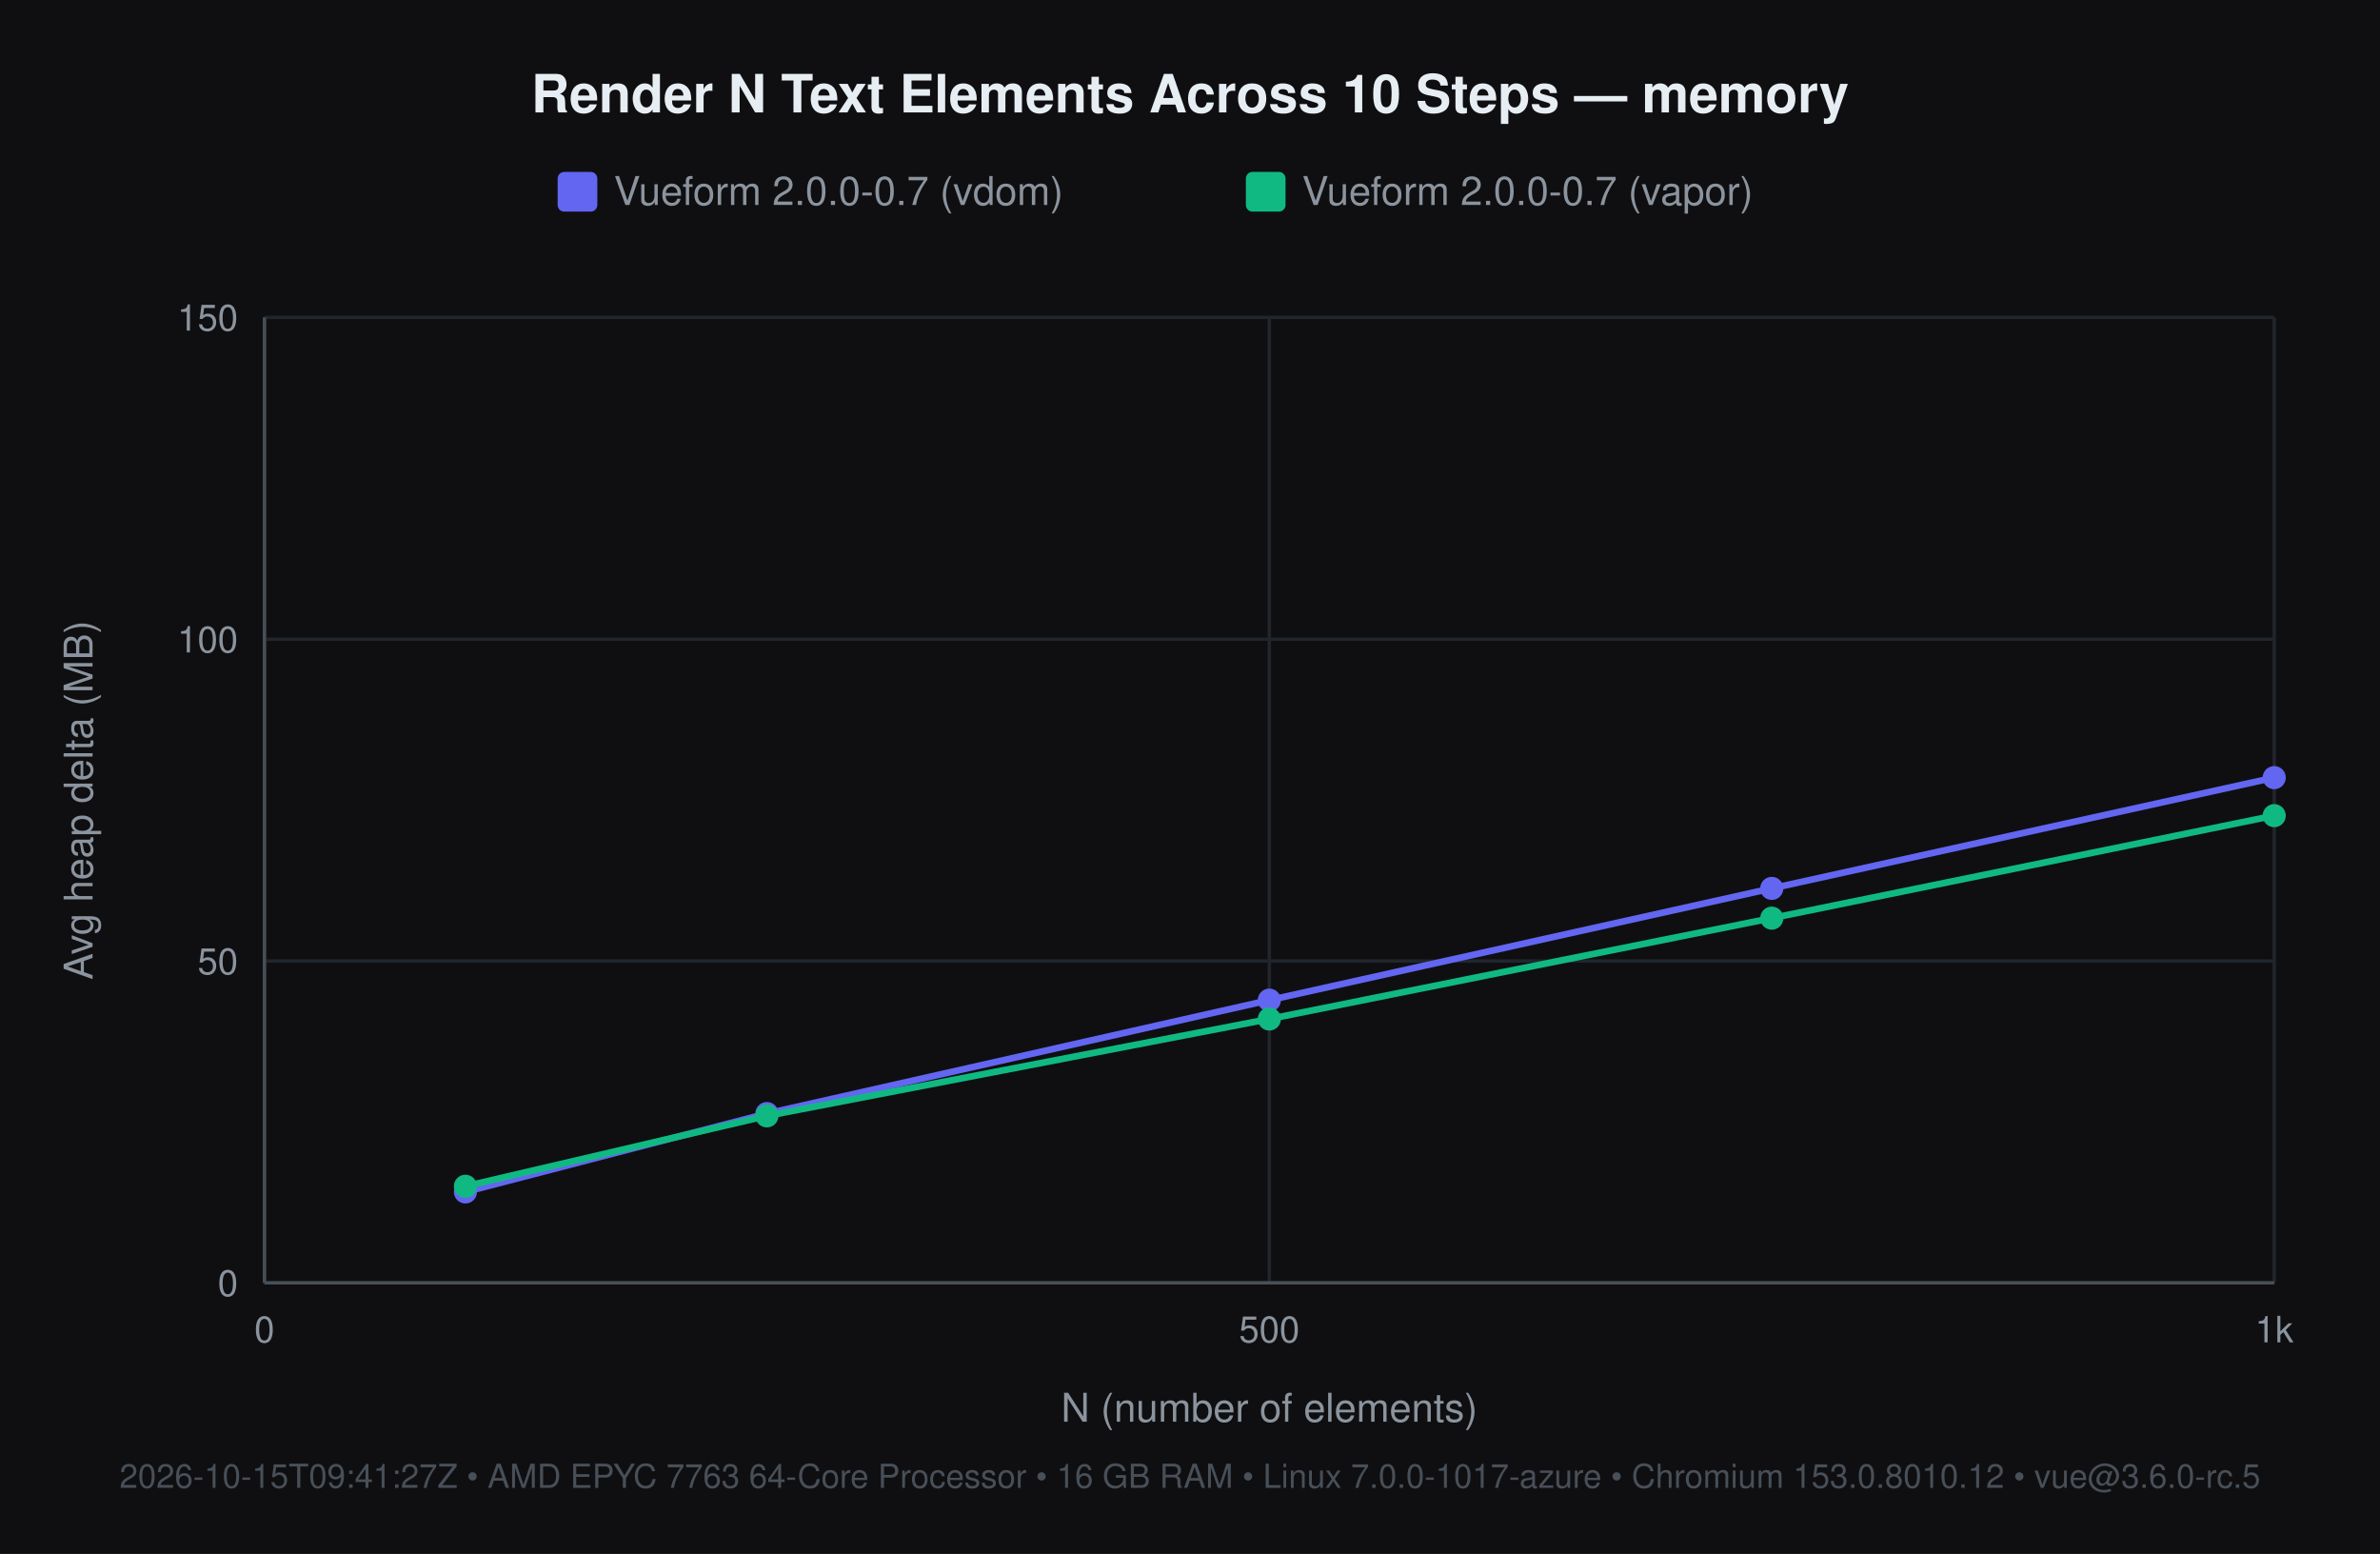
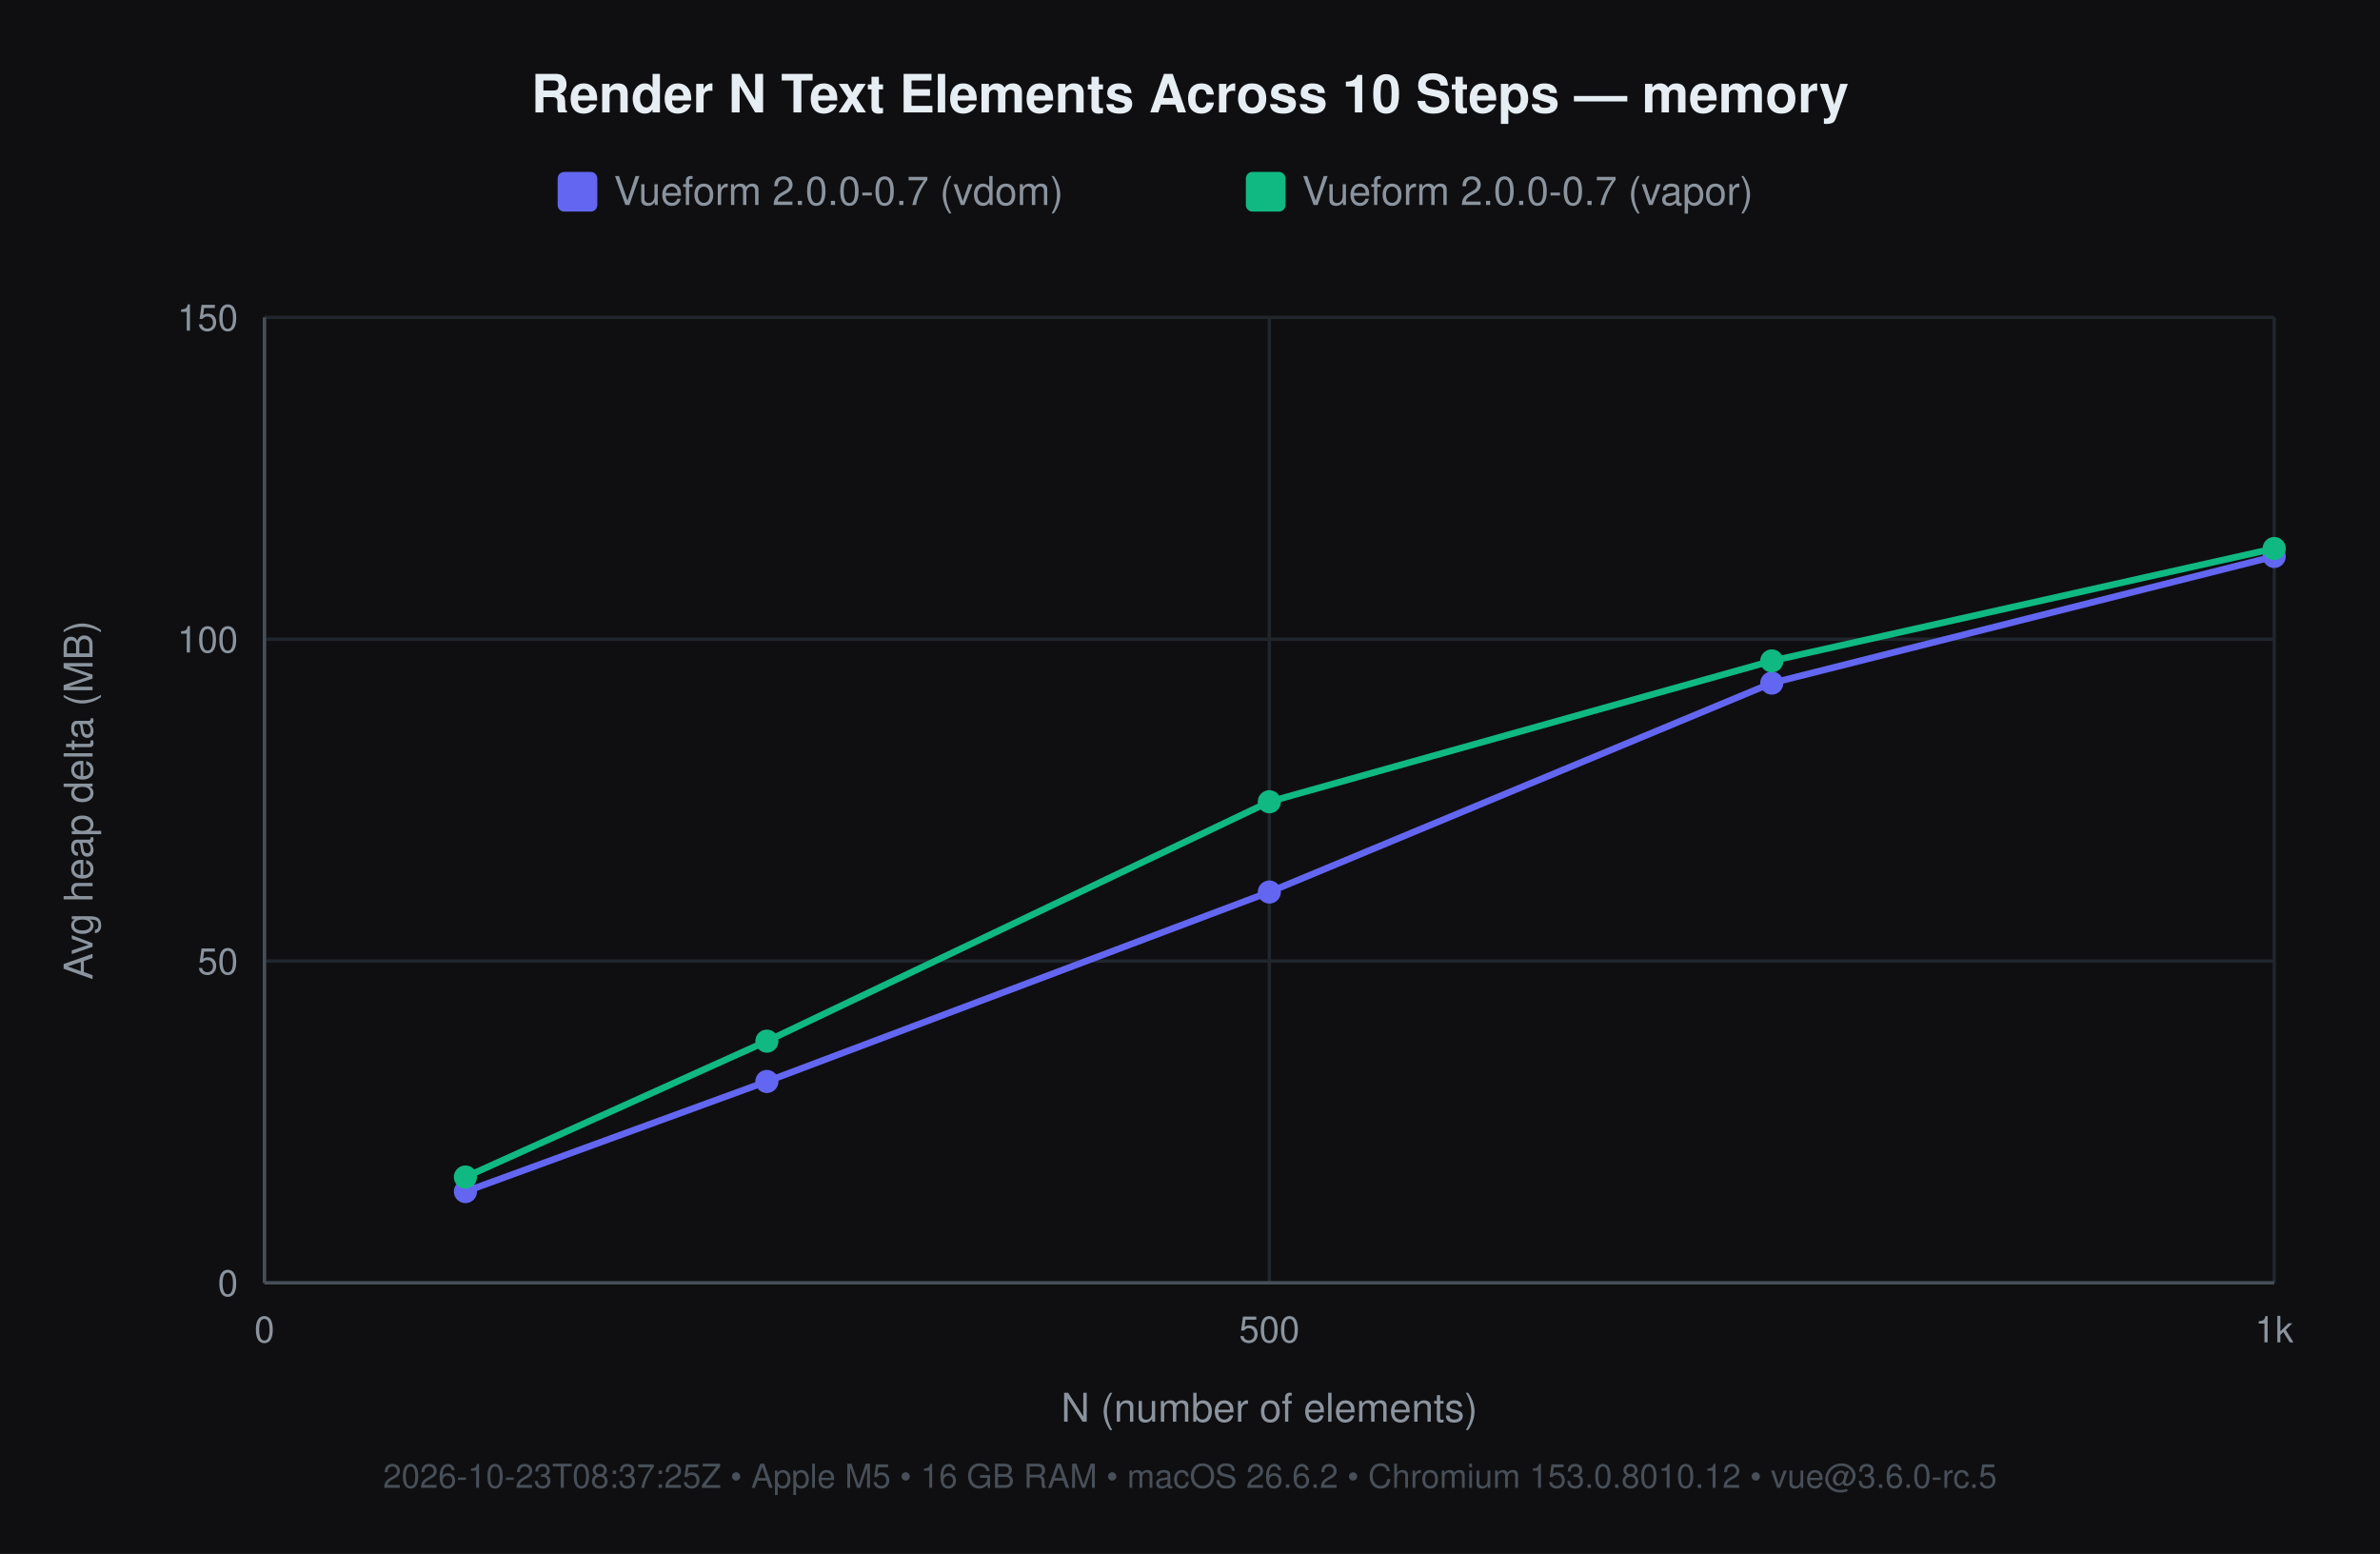
<svg xmlns="http://www.w3.org/2000/svg" width="720" height="470" viewBox="0 0 720 470" font-family="-apple-system, 'Segoe UI', Helvetica, Arial, sans-serif">
  <rect width="720" height="470" fill="#0f0f11" />
  <text x="360" y="34" font-size="16" font-weight="600" fill="#e6edf3" text-anchor="middle">Render N Text Elements Across 10 Steps — memory</text>
  <rect x="168.7" y="52" width="12" height="12" rx="2" fill="#6366f1" />
  <text x="185.7" y="62" font-size="12" fill="#8b949e">Vueform 2.0.0-0.7 (vdom)</text>
  <rect x="376.9" y="52" width="12" height="12" rx="2" fill="#10b981" />
  <text x="393.9" y="62" font-size="12" fill="#8b949e">Vueform 2.0.0-0.7 (vapor)</text>
  <line x1="80" y1="388" x2="688" y2="388" stroke="#21262d" stroke-width="1" />
  <text x="72" y="392" font-size="11" fill="#8b949e" text-anchor="end">0</text>
  <line x1="80" y1="290.667" x2="688" y2="290.667" stroke="#21262d" stroke-width="1" />
  <text x="72" y="294.667" font-size="11" fill="#8b949e" text-anchor="end">50</text>
  <line x1="80" y1="193.333" x2="688" y2="193.333" stroke="#21262d" stroke-width="1" />
  <text x="72" y="197.333" font-size="11" fill="#8b949e" text-anchor="end">100</text>
  <line x1="80" y1="96" x2="688" y2="96" stroke="#21262d" stroke-width="1" />
  <text x="72" y="100" font-size="11" fill="#8b949e" text-anchor="end">150</text>
  <line x1="80" y1="96" x2="80" y2="388" stroke="#21262d" stroke-width="1" />
  <text x="80" y="406" font-size="11" fill="#8b949e" text-anchor="middle">0</text>
  <line x1="384" y1="96" x2="384" y2="388" stroke="#21262d" stroke-width="1" />
  <text x="384" y="406" font-size="11" fill="#8b949e" text-anchor="middle">500</text>
  <line x1="688" y1="96" x2="688" y2="388" stroke="#21262d" stroke-width="1" />
  <text x="688" y="406" font-size="11" fill="#8b949e" text-anchor="middle">1k</text>
  <line x1="80" y1="388" x2="688" y2="388" stroke="#484f58" stroke-width="1" />
  <line x1="80" y1="96" x2="80" y2="388" stroke="#484f58" stroke-width="1" />
  <text x="384" y="430" font-size="12" fill="#8b949e" text-anchor="middle">N (number of elements)</text>
  <text x="28" y="242" font-size="12" fill="#8b949e" text-anchor="middle" transform="rotate(-90 28 242)">Avg heap delta (MB)</text>
-   <text x="360" y="450" font-size="10" fill="#484f58" text-anchor="middle">2026-10-15T09:41:27Z • AMD EPYC 7763 64-Core Processor • 16 GB RAM • Linux 7.0.0-1017-azure • Chromium 153.0.8010.12 • vue@3.6.0-rc.5</text>
-   <polyline points="140.8,360.5 232.0,336.8 384.0,302.5 536.0,268.7 688.0,235.2" fill="none" stroke="#6366f1" stroke-width="2" />
-   <circle cx="140.8" cy="360.5" r="3.5" fill="#6366f1" />
-   <circle cx="232.0" cy="336.8" r="3.5" fill="#6366f1" />
-   <circle cx="384.0" cy="302.5" r="3.5" fill="#6366f1" />
-   <circle cx="536.0" cy="268.7" r="3.5" fill="#6366f1" />
-   <circle cx="688.0" cy="235.2" r="3.5" fill="#6366f1" />
-   <polyline points="140.8,358.8 232.0,337.5 384.0,308.2 536.0,277.7 688.0,246.7" fill="none" stroke="#10b981" stroke-width="2" />
-   <circle cx="140.8" cy="358.8" r="3.5" fill="#10b981" />
-   <circle cx="232.0" cy="337.5" r="3.5" fill="#10b981" />
-   <circle cx="384.0" cy="308.2" r="3.5" fill="#10b981" />
-   <circle cx="536.0" cy="277.7" r="3.5" fill="#10b981" />
-   <circle cx="688.0" cy="246.7" r="3.5" fill="#10b981" />
+   <text x="360" y="450" font-size="10" fill="#484f58" text-anchor="middle">2026-10-23T08:37:25Z • Apple M5 • 16 GB RAM • macOS 26.6.2 • Chromium 153.0.8010.12 • vue@3.6.0-rc.5</text>
+   <polyline points="140.8,360.4 232.0,327.1 384.0,269.8 536.0,206.6 688.0,168.3" fill="none" stroke="#6366f1" stroke-width="2" />
+   <circle cx="140.8" cy="360.4" r="3.5" fill="#6366f1" />
+   <circle cx="232.0" cy="327.1" r="3.5" fill="#6366f1" />
+   <circle cx="384.0" cy="269.8" r="3.5" fill="#6366f1" />
+   <circle cx="536.0" cy="206.6" r="3.5" fill="#6366f1" />
+   <circle cx="688.0" cy="168.3" r="3.5" fill="#6366f1" />
+   <polyline points="140.8,356.0 232.0,314.9 384.0,242.5 536.0,199.9 688.0,165.9" fill="none" stroke="#10b981" stroke-width="2" />
+   <circle cx="140.8" cy="356.0" r="3.5" fill="#10b981" />
+   <circle cx="232.0" cy="314.9" r="3.5" fill="#10b981" />
+   <circle cx="384.0" cy="242.5" r="3.5" fill="#10b981" />
+   <circle cx="536.0" cy="199.9" r="3.5" fill="#10b981" />
+   <circle cx="688.0" cy="165.9" r="3.5" fill="#10b981" />
</svg>
